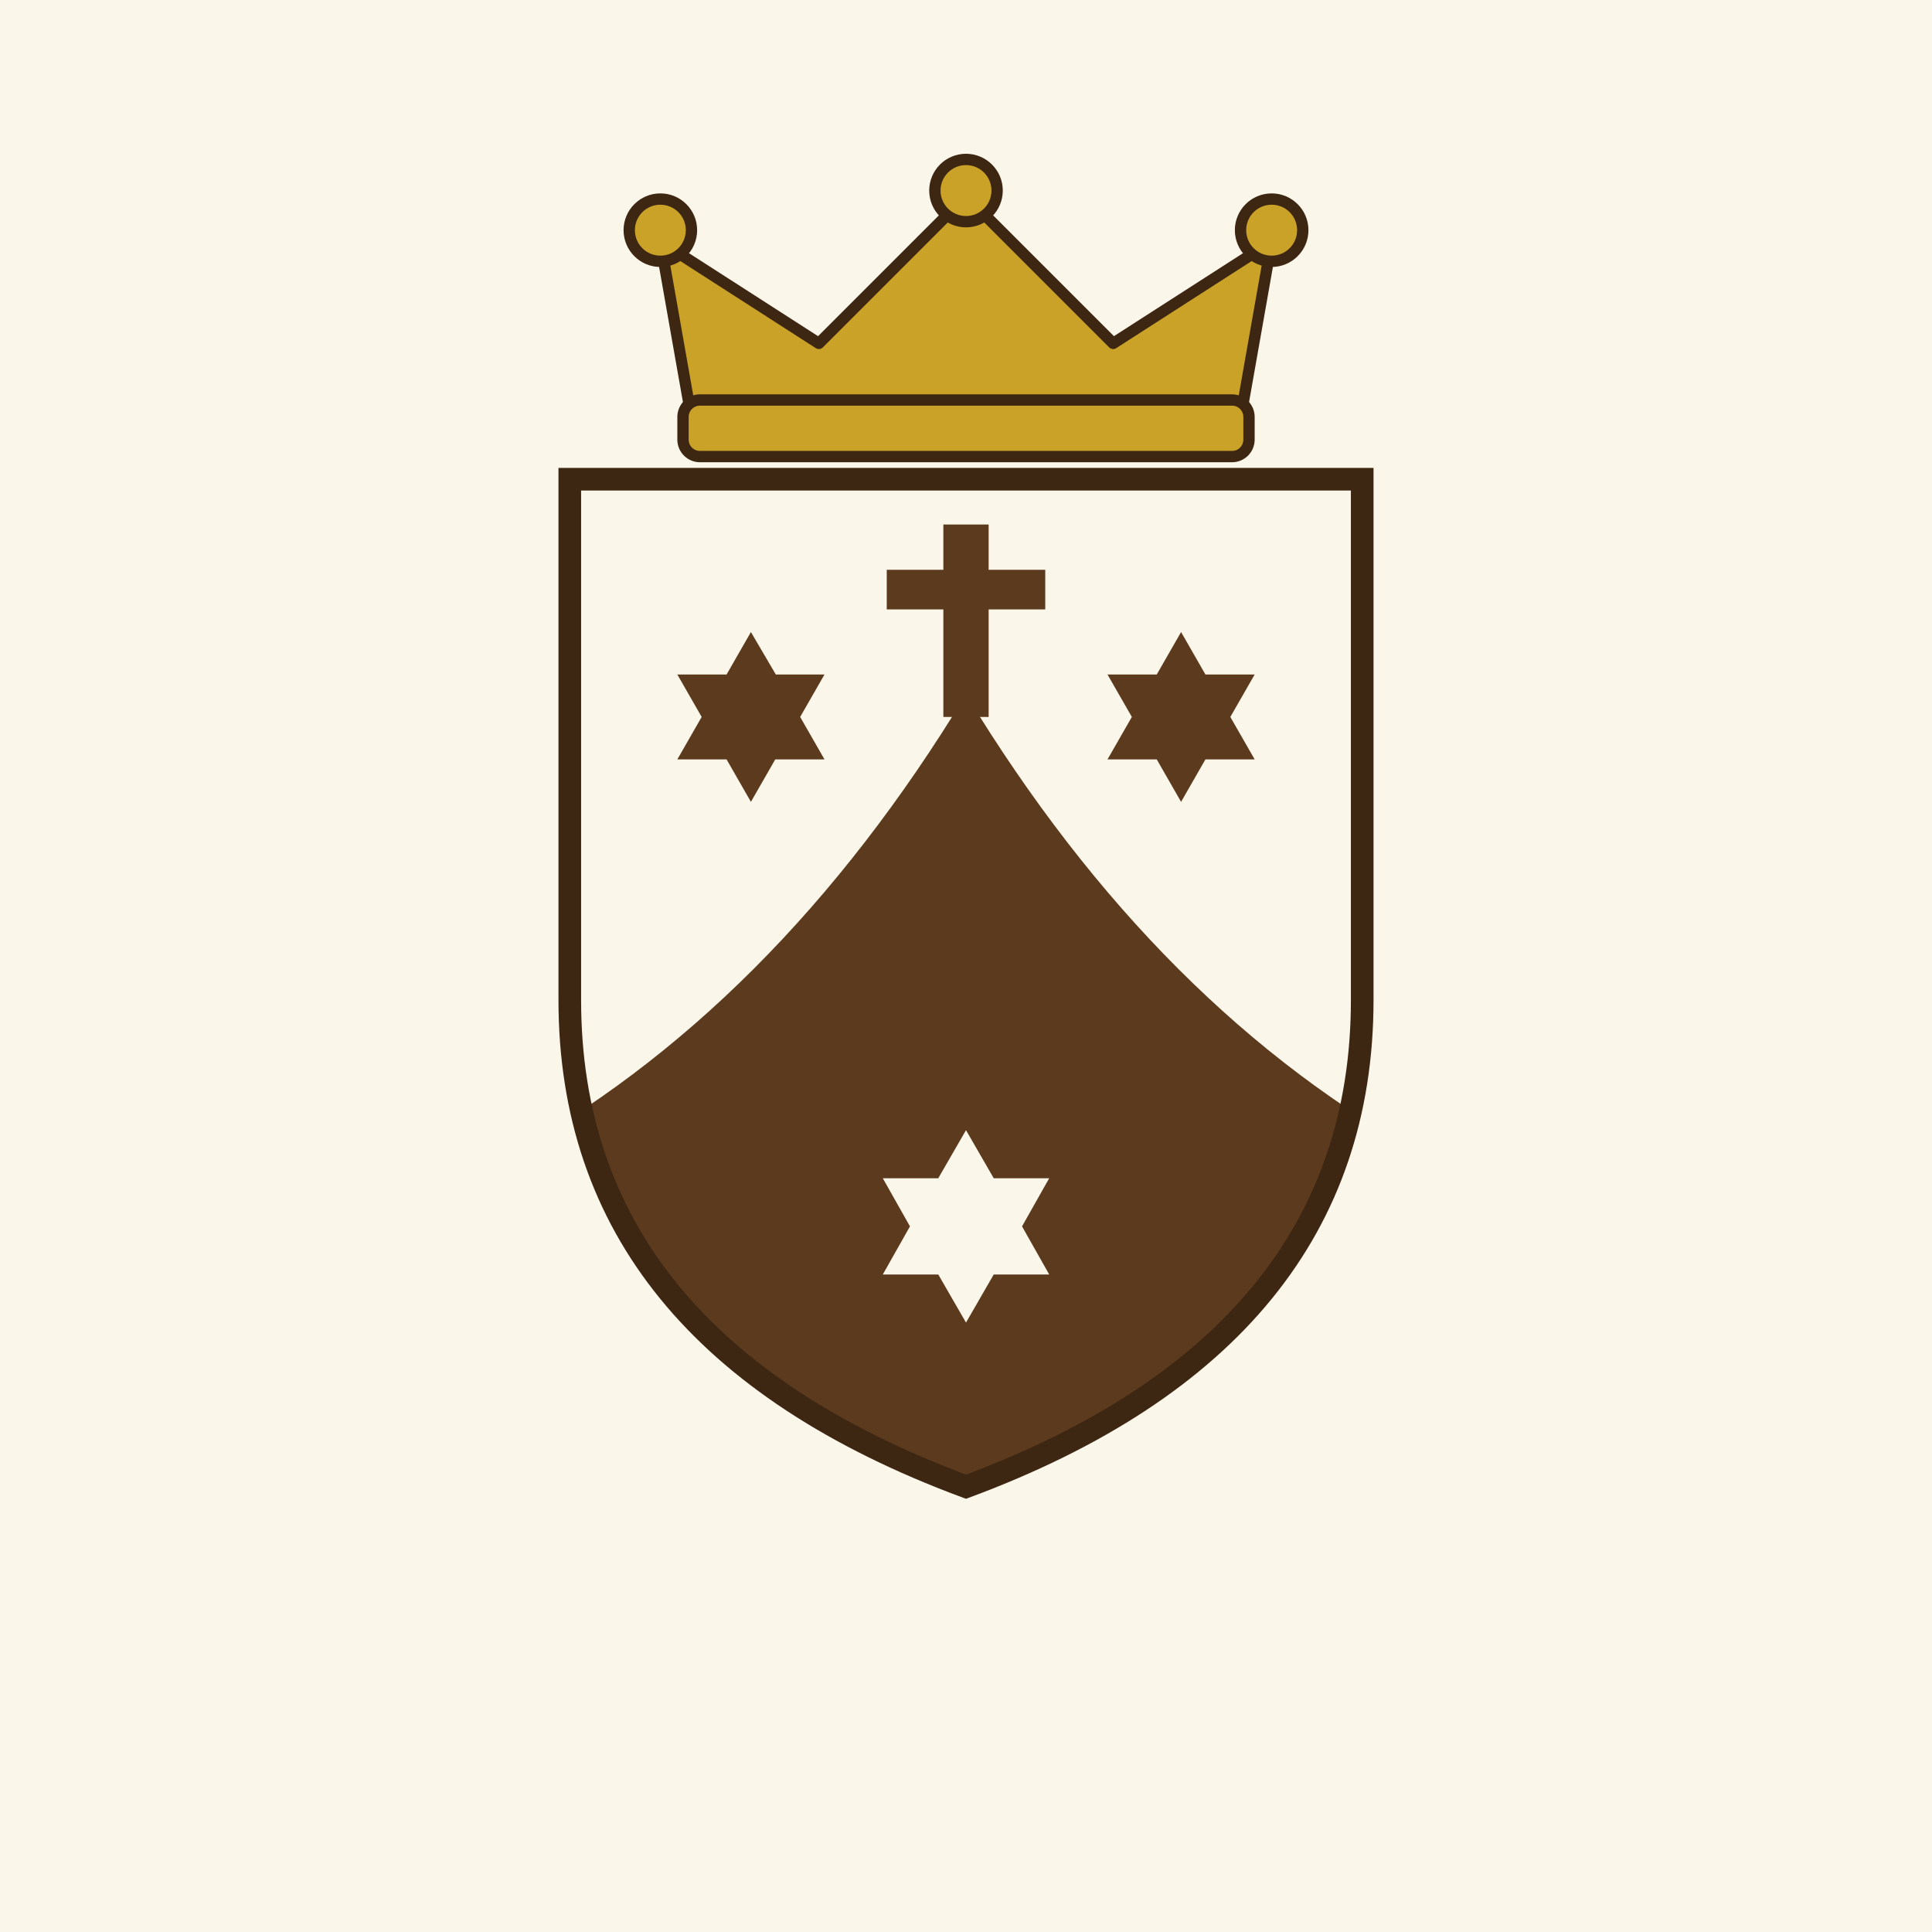
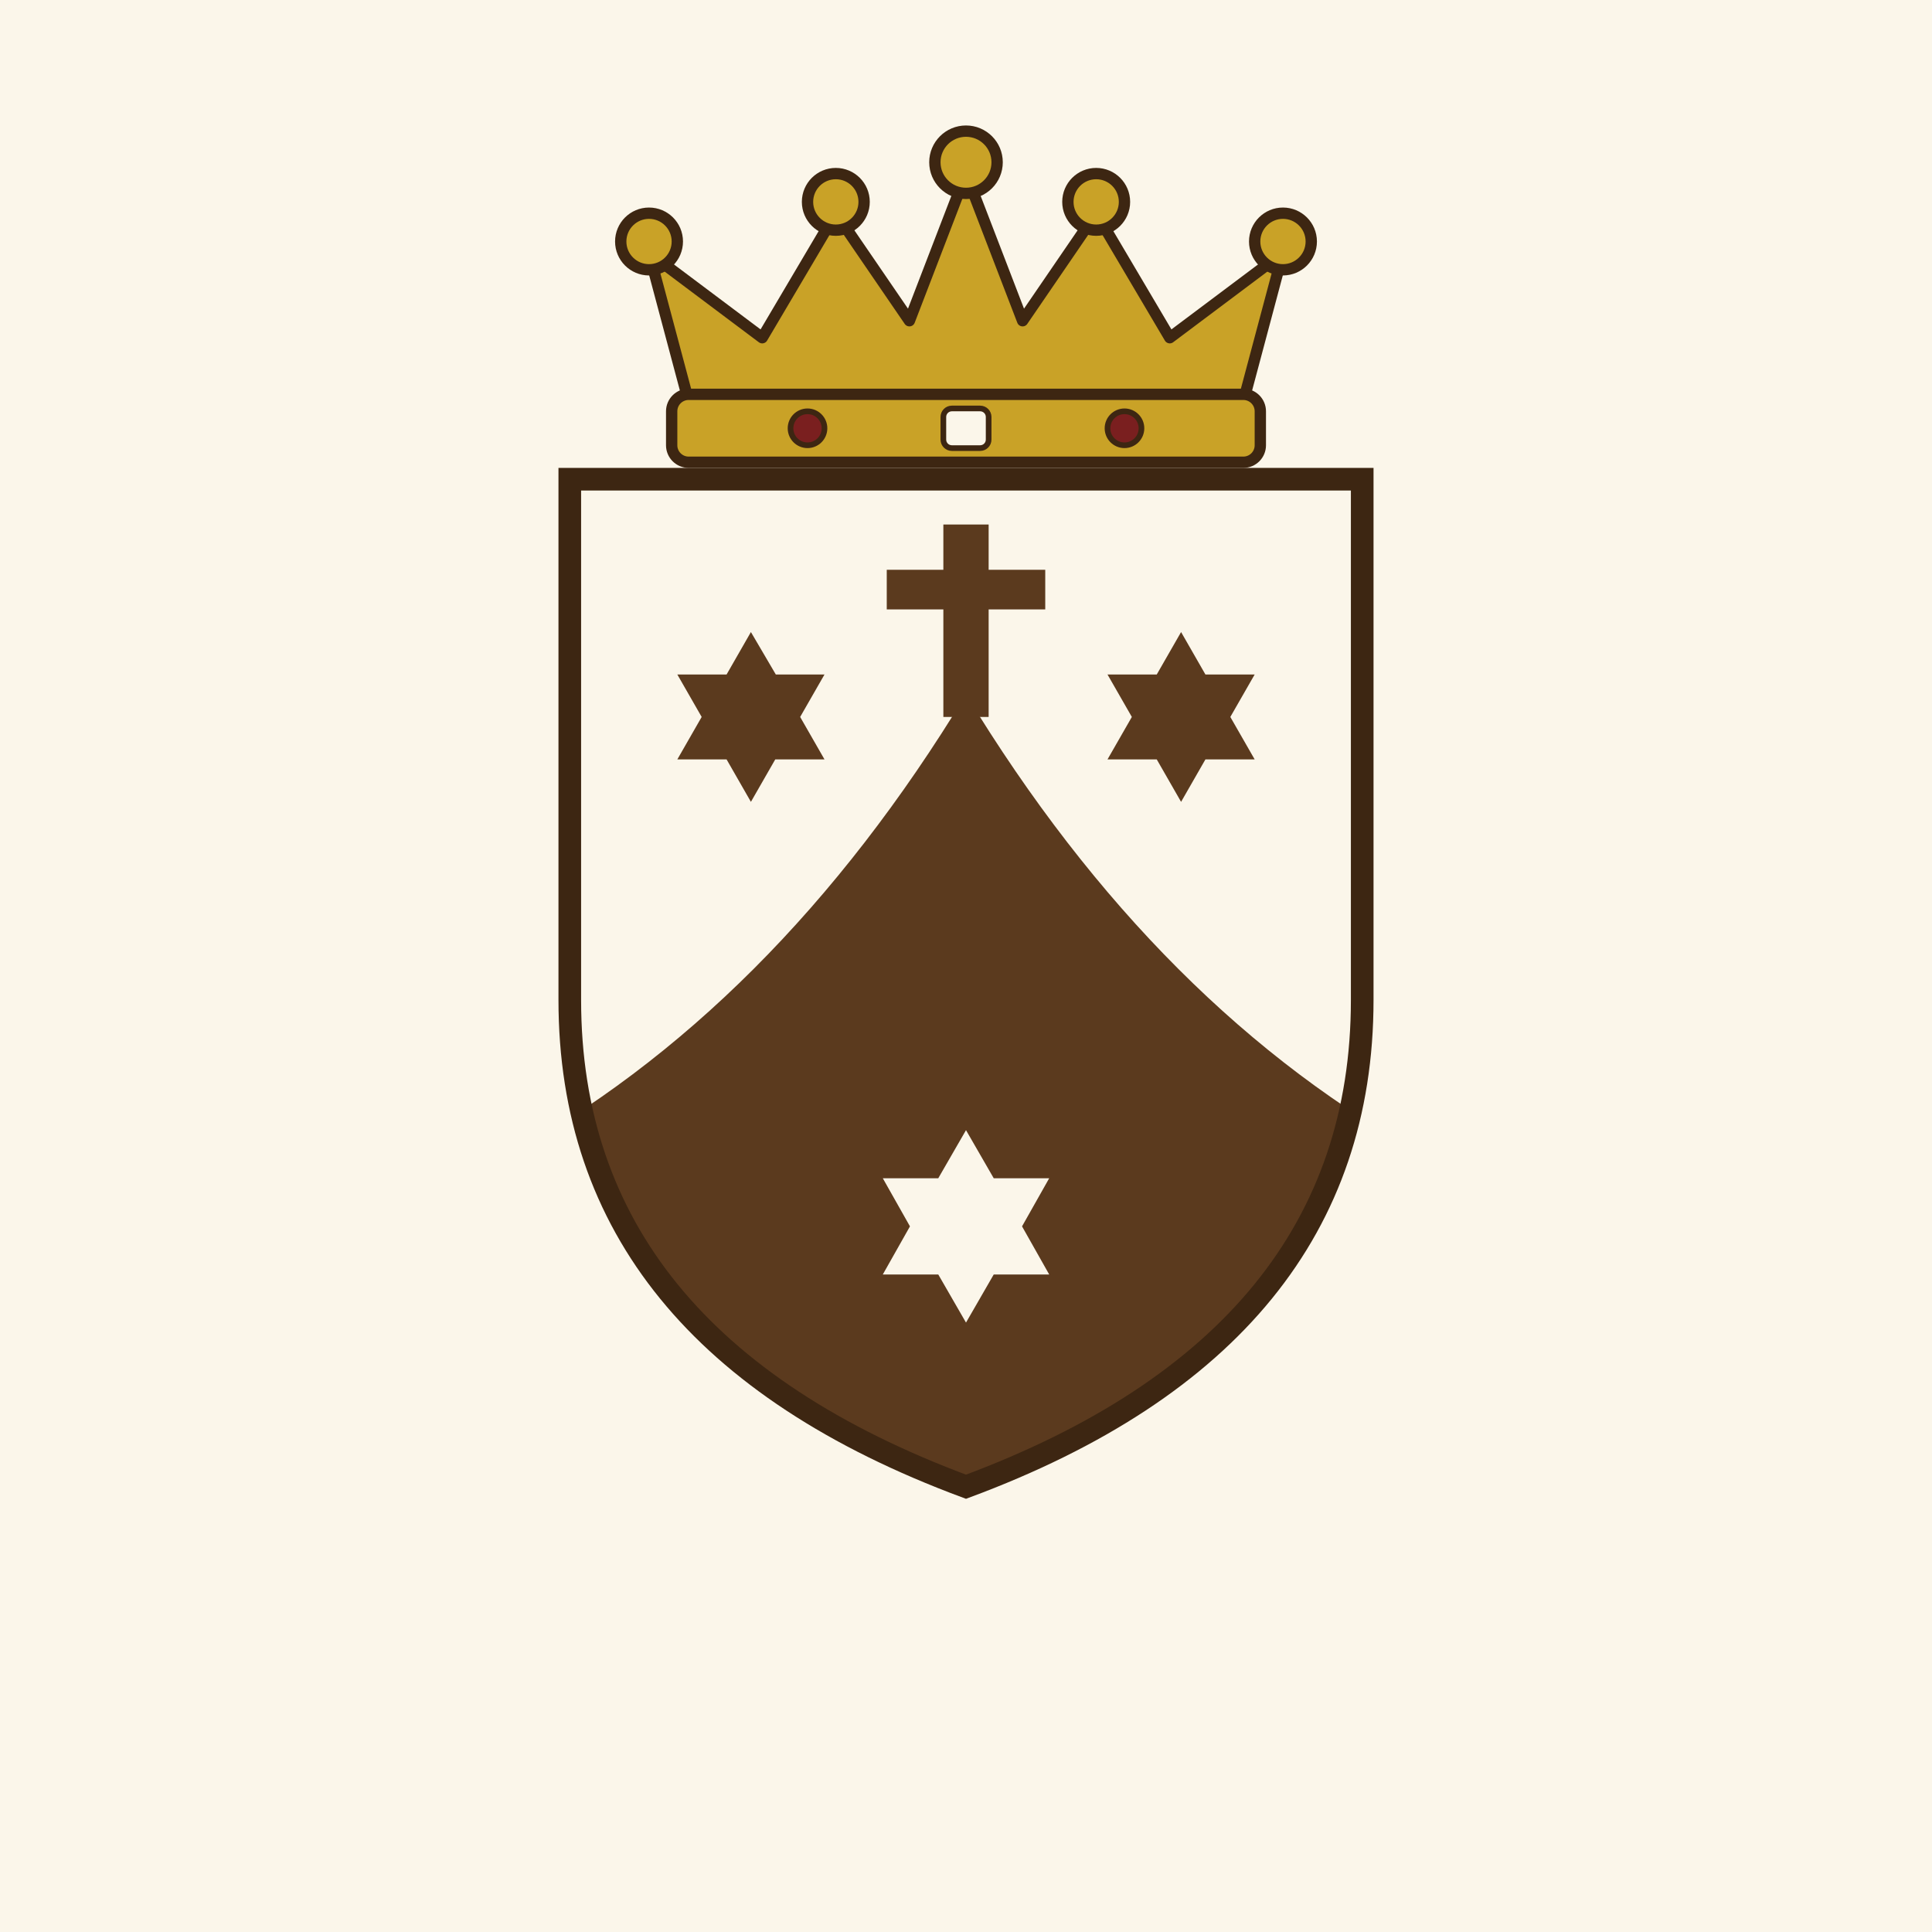
<svg xmlns="http://www.w3.org/2000/svg" viewBox="0 0 512 512">
  <rect width="512" height="512" fill="#fbf6ea" />
  <g transform="translate(106,40) scale(1.5)">
    <defs>
      <clipPath id="s">
        <path d="M30 58 H170 V150 Q170 210 100 236 Q30 210 30 150 Z" />
      </clipPath>
    </defs>
    <g fill="#c9a227" stroke="#3d2612" stroke-width="2" stroke-linejoin="round">
-       <path d="M52 50 L46 16 L74 34 L100 8 L126 34 L154 16 L148 50 Z" />
-       <rect x="50" y="44" width="100" height="10" rx="3" />
+       <path d="M52 48 L44 18 L64 33 L77 11 L90 30 L100 4 L110 30 L123 11 L136 33 L156 18 L148 48 Z" />
+       <rect x="48" y="43" width="104" height="12" rx="3" />
    </g>
    <g fill="#c9a227" stroke="#3d2612" stroke-width="2">
-       <circle cx="46" cy="14" r="5.5" />
-       <circle cx="100" cy="7" r="5.5" />
-       <circle cx="154" cy="14" r="5.5" />
+       <circle cx="44" cy="16" r="5" />
+       <circle cx="77" cy="9" r="5" />
+       <circle cx="100" cy="2" r="5.5" />
+       <circle cx="123" cy="9" r="5" />
+       <circle cx="156" cy="16" r="5" />
+     </g>
+     <g fill="#7a1f1f" stroke="#3d2612" stroke-width="1">
+       <circle cx="72" cy="49" r="3" />
+       <circle cx="128" cy="49" r="3" />
+     </g>
+     <g fill="#fbf6ea" stroke="#3d2612" stroke-width="1">
+       <rect x="96" y="45.5" width="8" height="7" rx="1.5" />
    </g>
    <path d="M30 58 H170 V150 Q170 210 100 236 Q30 210 30 150 Z" fill="#fbf6ea" />
    <g clip-path="url(#s)">
      <path d="M18 236 L18 178 Q66 152 100 96 Q134 152 182 178 L182 236 Z" fill="#5b3a1e" />
    </g>
    <g fill="#5b3a1e">
      <rect x="96" y="66" width="8" height="34" />
      <rect x="86" y="74" width="28" height="7" />
    </g>
    <polygon points="100.0,173.0 95.1,181.5 85.3,181.5 90.1,190.0 85.3,198.5 95.1,198.5 100.0,207.0 104.9,198.5 114.7,198.5 109.9,190.0 114.7,181.5 104.9,181.5" fill="#fbf6ea" />
    <polygon points="62.0,85.0 57.7,92.5 49.0,92.5 53.3,100.0 49.0,107.5 57.7,107.5 62.0,115.0 66.3,107.5 75.0,107.5 70.7,100.0 75.0,92.5 66.4,92.5" fill="#5b3a1e" />
    <polygon points="138.0,85.0 133.7,92.5 125.0,92.5 129.3,100.0 125.0,107.5 133.7,107.5 138.0,115.0 142.3,107.5 151.0,107.5 146.7,100.0 151.0,92.5 142.3,92.5" fill="#5b3a1e" />
    <path d="M30 58 H170 V150 Q170 210 100 236 Q30 210 30 150 Z" fill="none" stroke="#3d2612" stroke-width="4" />
  </g>
</svg>
